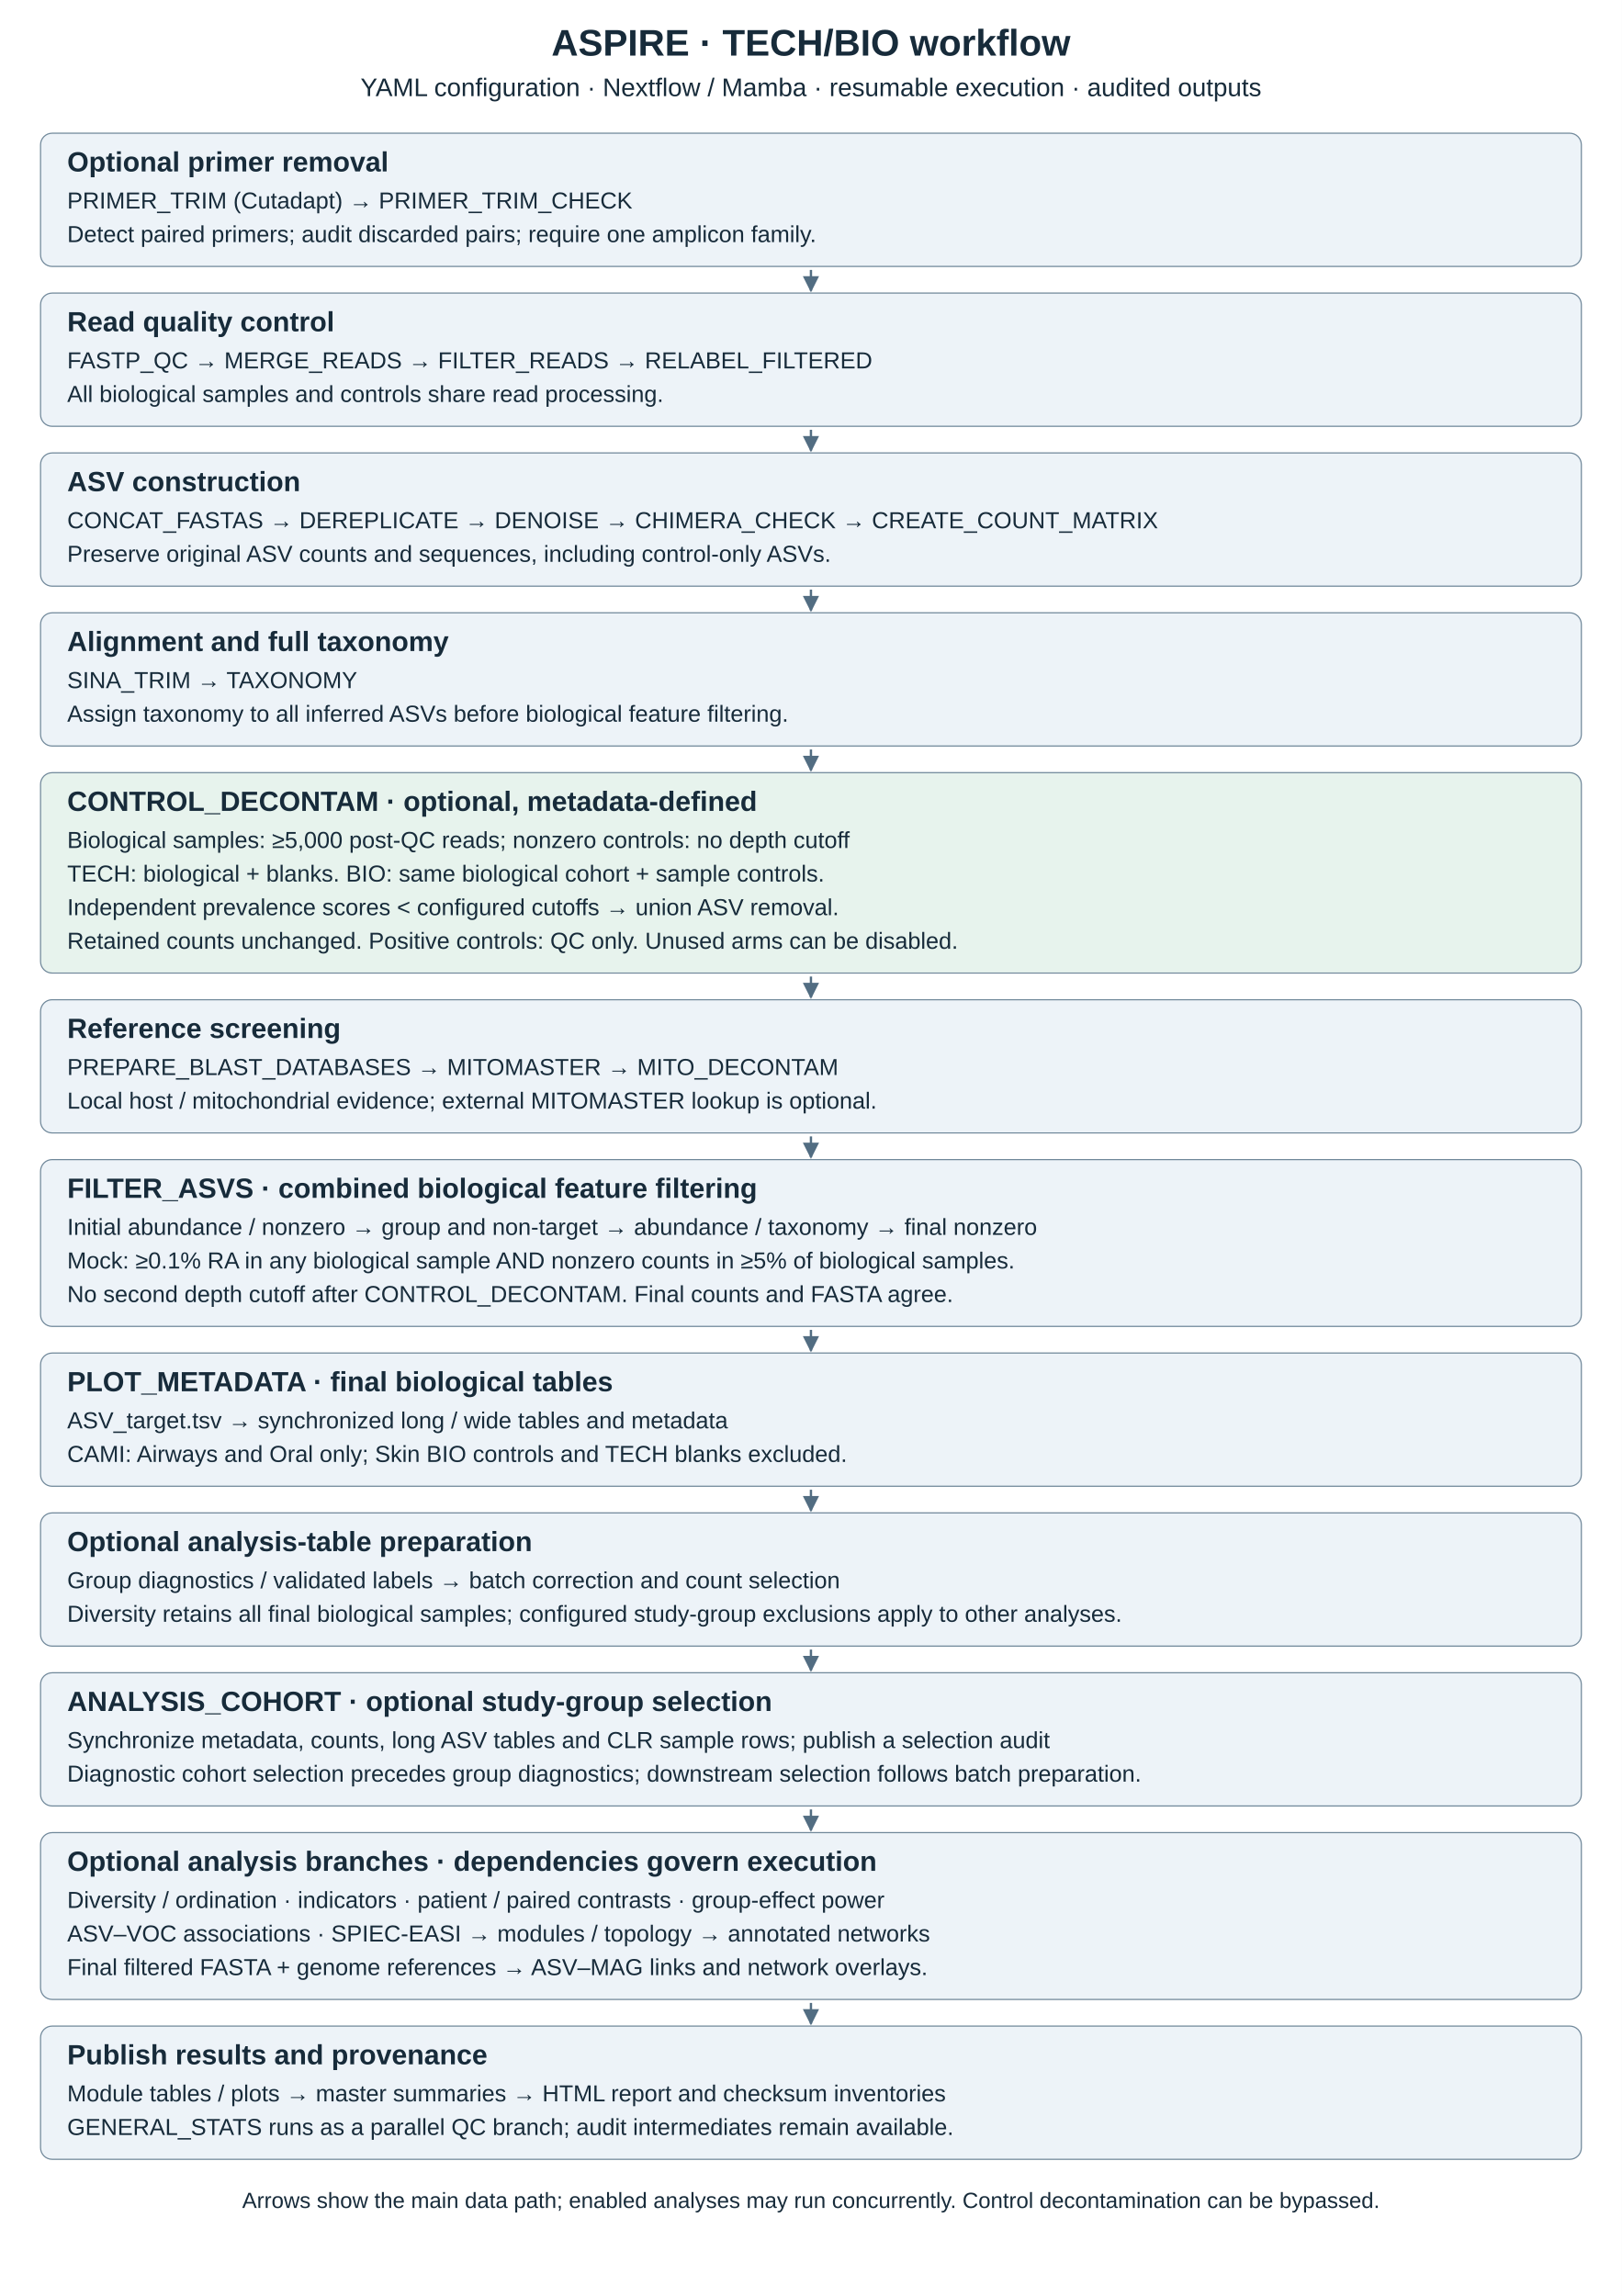
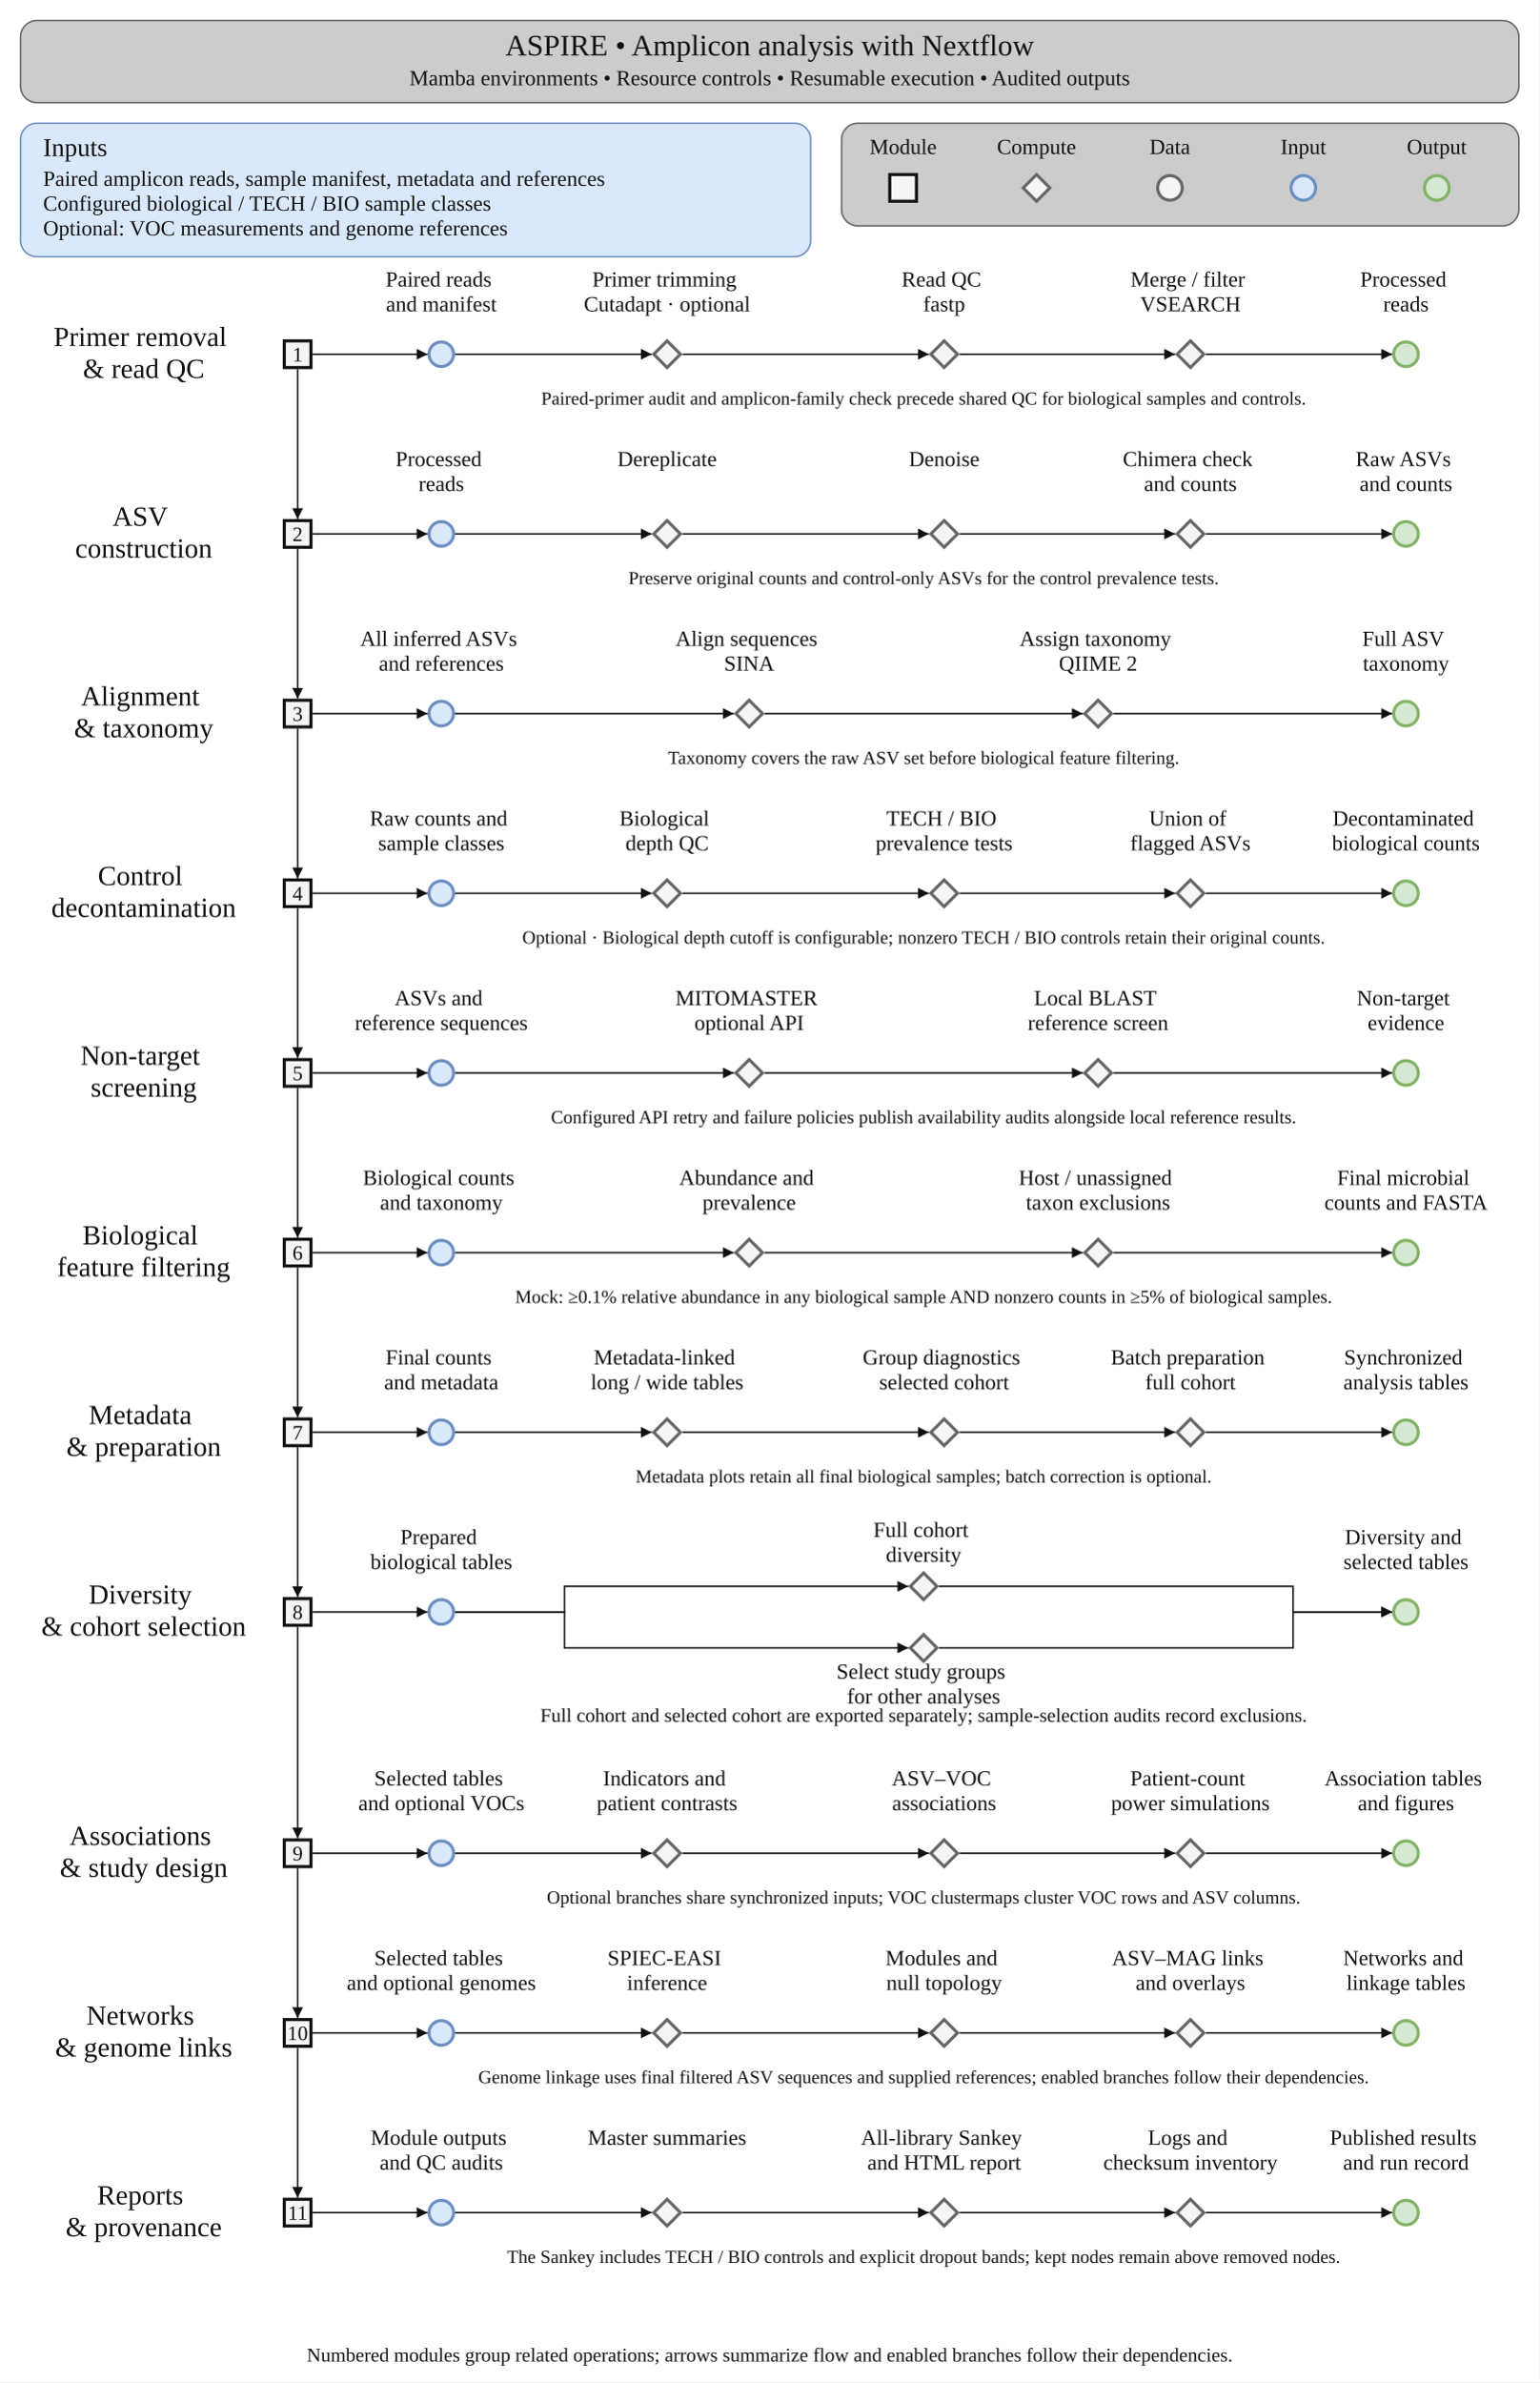
- <svg xmlns="http://www.w3.org/2000/svg" width="1400" height="1982" viewBox="0 0 1400 1982" role="img" aria-labelledby="title desc">
-   <rect width="1400" height="1982" fill="white" />
-   <style>text{font-family:Arial,Helvetica,sans-serif;fill:#172b3a}.heading{font-weight:bold}</style>
+ <svg xmlns="http://www.w3.org/2000/svg" width="1500" height="2320" viewBox="0 0 1500 2320" role="img" aria-labelledby="title desc" data-workflow-style="mp-nodal-v1">
+   <rect width="1500" height="2320" fill="#FFFFFF" />
+   <style>text{font-family:"Times New Roman",Times,serif;fill:#111111}.wire{fill:none;stroke:#111111;stroke-width:1.5;marker-end:url(#arrow)}</style>
  <defs>
-     <marker id="arrow" viewBox="0 0 10 10" refX="9" refY="5" markerWidth="7" markerHeight="7" orient="auto">
-       <path d="M 0 0 L 10 5 L 0 10 z" fill="#526d82" />
+     <marker id="arrow" viewBox="0 0 10 10" refX="10" refY="5" markerWidth="7" markerHeight="7" orient="auto">
+       <path d="M0 0 L10 5 L0 10z" fill="#111111" />
    </marker>
  </defs>
-   <text x="700" y="48" font-size="32" text-anchor="middle" class="heading">ASPIRE · TECH/BIO workflow</text>
-   <text x="700" y="83" font-size="22" text-anchor="middle">YAML configuration · Nextflow / Mamba · resumable execution · audited outputs</text>
-   <rect x="35" y="115" width="1330" height="115" rx="10" fill="#edf3f8" stroke="#70889a" />
-   <text x="58" y="148" font-size="24" class="heading">Optional primer removal</text>
-   <text x="58" y="180" font-size="20">PRIMER_TRIM (Cutadapt) → PRIMER_TRIM_CHECK</text>
-   <text x="58" y="209" font-size="20">Detect paired primers; audit discarded pairs; require one amplicon family.</text>
-   <path d="M 700 233 V 251" stroke="#526d82" stroke-width="2" marker-end="url(#arrow)" />
-   <rect x="35" y="253" width="1330" height="115" rx="10" fill="#edf3f8" stroke="#70889a" />
-   <text x="58" y="286" font-size="24" class="heading">Read quality control</text>
-   <text x="58" y="318" font-size="20">FASTP_QC → MERGE_READS → FILTER_READS → RELABEL_FILTERED</text>
-   <text x="58" y="347" font-size="20">All biological samples and controls share read processing.</text>
-   <path d="M 700 371 V 389" stroke="#526d82" stroke-width="2" marker-end="url(#arrow)" />
-   <rect x="35" y="391" width="1330" height="115" rx="10" fill="#edf3f8" stroke="#70889a" />
-   <text x="58" y="424" font-size="24" class="heading">ASV construction</text>
-   <text x="58" y="456" font-size="20">CONCAT_FASTAS → DEREPLICATE → DENOISE → CHIMERA_CHECK → CREATE_COUNT_MATRIX</text>
-   <text x="58" y="485" font-size="20">Preserve original ASV counts and sequences, including control-only ASVs.</text>
-   <path d="M 700 509 V 527" stroke="#526d82" stroke-width="2" marker-end="url(#arrow)" />
-   <rect x="35" y="529" width="1330" height="115" rx="10" fill="#edf3f8" stroke="#70889a" />
-   <text x="58" y="562" font-size="24" class="heading">Alignment and full taxonomy</text>
-   <text x="58" y="594" font-size="20">SINA_TRIM → TAXONOMY</text>
-   <text x="58" y="623" font-size="20">Assign taxonomy to all inferred ASVs before biological feature filtering.</text>
-   <path d="M 700 647 V 665" stroke="#526d82" stroke-width="2" marker-end="url(#arrow)" />
-   <rect x="35" y="667" width="1330" height="173" rx="10" fill="#e7f3ed" stroke="#70889a" />
-   <text x="58" y="700" font-size="24" class="heading">CONTROL_DECONTAM · optional, metadata-defined</text>
-   <text x="58" y="732" font-size="20">Biological samples: ≥5,000 post-QC reads; nonzero controls: no depth cutoff</text>
-   <text x="58" y="761" font-size="20">TECH: biological + blanks. BIO: same biological cohort + sample controls.</text>
-   <text x="58" y="790" font-size="20">Independent prevalence scores &lt; configured cutoffs → union ASV removal.</text>
-   <text x="58" y="819" font-size="20">Retained counts unchanged. Positive controls: QC only. Unused arms can be disabled.</text>
-   <path d="M 700 843 V 861" stroke="#526d82" stroke-width="2" marker-end="url(#arrow)" />
-   <rect x="35" y="863" width="1330" height="115" rx="10" fill="#edf3f8" stroke="#70889a" />
-   <text x="58" y="896" font-size="24" class="heading">Reference screening</text>
-   <text x="58" y="928" font-size="20">PREPARE_BLAST_DATABASES → MITOMASTER → MITO_DECONTAM</text>
-   <text x="58" y="957" font-size="20">Local host / mitochondrial evidence; external MITOMASTER lookup is optional.</text>
-   <path d="M 700 981 V 999" stroke="#526d82" stroke-width="2" marker-end="url(#arrow)" />
-   <rect x="35" y="1001" width="1330" height="144" rx="10" fill="#edf3f8" stroke="#70889a" />
-   <text x="58" y="1034" font-size="24" class="heading">FILTER_ASVS · combined biological feature filtering</text>
-   <text x="58" y="1066" font-size="20">Initial abundance / nonzero → group and non-target → abundance / taxonomy → final nonzero</text>
-   <text x="58" y="1095" font-size="20">Mock: ≥0.1% RA in any biological sample AND nonzero counts in ≥5% of biological samples.</text>
-   <text x="58" y="1124" font-size="20">No second depth cutoff after CONTROL_DECONTAM. Final counts and FASTA agree.</text>
-   <path d="M 700 1148 V 1166" stroke="#526d82" stroke-width="2" marker-end="url(#arrow)" />
-   <rect x="35" y="1168" width="1330" height="115" rx="10" fill="#edf3f8" stroke="#70889a" />
-   <text x="58" y="1201" font-size="24" class="heading">PLOT_METADATA · final biological tables</text>
-   <text x="58" y="1233" font-size="20">ASV_target.tsv → synchronized long / wide tables and metadata</text>
-   <text x="58" y="1262" font-size="20">CAMI: Airways and Oral only; Skin BIO controls and TECH blanks excluded.</text>
-   <path d="M 700 1286 V 1304" stroke="#526d82" stroke-width="2" marker-end="url(#arrow)" />
-   <rect x="35" y="1306" width="1330" height="115" rx="10" fill="#edf3f8" stroke="#70889a" />
-   <text x="58" y="1339" font-size="24" class="heading">Optional analysis-table preparation</text>
-   <text x="58" y="1371" font-size="20">Group diagnostics / validated labels → batch correction and count selection</text>
-   <text x="58" y="1400" font-size="20">Diversity retains all final biological samples; configured study-group exclusions apply to other analyses.</text>
-   <path d="M 700 1424 V 1442" stroke="#526d82" stroke-width="2" marker-end="url(#arrow)" />
-   <rect x="35" y="1444" width="1330" height="115" rx="10" fill="#edf3f8" stroke="#70889a" />
-   <text x="58" y="1477" font-size="24" class="heading">ANALYSIS_COHORT · optional study-group selection</text>
-   <text x="58" y="1509" font-size="20">Synchronize metadata, counts, long ASV tables and CLR sample rows; publish a selection audit</text>
-   <text x="58" y="1538" font-size="20">Diagnostic cohort selection precedes group diagnostics; downstream selection follows batch preparation.</text>
-   <path d="M 700 1562 V 1580" stroke="#526d82" stroke-width="2" marker-end="url(#arrow)" />
-   <rect x="35" y="1582" width="1330" height="144" rx="10" fill="#edf3f8" stroke="#70889a" />
-   <text x="58" y="1615" font-size="24" class="heading">Optional analysis branches · dependencies govern execution</text>
-   <text x="58" y="1647" font-size="20">Diversity / ordination · indicators · patient / paired contrasts · group-effect power</text>
-   <text x="58" y="1676" font-size="20">ASV–VOC associations · SPIEC-EASI → modules / topology → annotated networks</text>
-   <text x="58" y="1705" font-size="20">Final filtered FASTA + genome references → ASV–MAG links and network overlays.</text>
-   <path d="M 700 1729 V 1747" stroke="#526d82" stroke-width="2" marker-end="url(#arrow)" />
-   <rect x="35" y="1749" width="1330" height="115" rx="10" fill="#edf3f8" stroke="#70889a" />
-   <text x="58" y="1782" font-size="24" class="heading">Publish results and provenance</text>
-   <text x="58" y="1814" font-size="20">Module tables / plots → master summaries → HTML report and checksum inventories</text>
-   <text x="58" y="1843" font-size="20">GENERAL_STATS runs as a parallel QC branch; audit intermediates remain available.</text>
-   <text x="700" y="1906" font-size="19" text-anchor="middle">Arrows show the main data path; enabled analyses may run concurrently. Control decontamination can be bypassed.</text>
+   <rect x="20" y="20" width="1460" height="80" rx="16" fill="#CCCCCC" stroke="#666666" stroke-width="1.5" />
+   <text x="750" y="54" font-size="29" text-anchor="middle">
+     <tspan x="750" dy="0">ASPIRE • Amplicon analysis with Nextflow</tspan>
+   </text>
+   <text x="750" y="83" font-size="21" text-anchor="middle">
+     <tspan x="750" dy="0">Mamba environments • Resource controls • Resumable execution • Audited outputs</tspan>
+   </text>
+   <rect x="20" y="120" width="770" height="130" rx="16" fill="#DAE8FC" stroke="#6C8EBF" stroke-width="1.5" />
+   <text x="42" y="152" font-size="25" text-anchor="start">
+     <tspan x="42" dy="0">Inputs</tspan>
+   </text>
+   <text x="42" y="181" font-size="21" text-anchor="start">
+     <tspan x="42" dy="0">Paired amplicon reads, sample manifest, metadata and references</tspan>
+     <tspan x="42" dy="24.15">Configured biological / TECH / BIO sample classes</tspan>
+     <tspan x="42" dy="24.15">Optional: VOC measurements and genome references</tspan>
+   </text>
+   <rect x="820" y="120" width="660" height="100" rx="16" fill="#CCCCCC" stroke="#666666" stroke-width="1.5" />
+   <text x="880" y="150" font-size="21" text-anchor="middle">
+     <tspan x="880" dy="0">Module</tspan>
+   </text>
+   <rect x="867" y="170" width="26" height="26" fill="#F5F5F5" stroke="#111111" stroke-width="3" data-node="module" />
+   <text x="1010" y="150" font-size="21" text-anchor="middle">
+     <tspan x="1010" dy="0">Compute</tspan>
+   </text>
+   <path d="M1010 170 L1023 183 L1010 196 L997 183Z" fill="#F5F5F5" stroke="#666666" stroke-width="3" data-node="compute" />
+   <text x="1140" y="150" font-size="21" text-anchor="middle">
+     <tspan x="1140" dy="0">Data</tspan>
+   </text>
+   <circle cx="1140" cy="183" r="12" fill="#F5F5F5" stroke="#666666" stroke-width="3" data-node="data" />
+   <text x="1270" y="150" font-size="21" text-anchor="middle">
+     <tspan x="1270" dy="0">Input</tspan>
+   </text>
+   <circle cx="1270" cy="183" r="12" fill="#DAE8FC" stroke="#6C8EBF" stroke-width="3" data-node="input" />
+   <text x="1400" y="150" font-size="21" text-anchor="middle">
+     <tspan x="1400" dy="0">Output</tspan>
+   </text>
+   <circle cx="1400" cy="183" r="12" fill="#D5E8D4" stroke="#82B366" stroke-width="3" data-node="output" />
+   <text x="140" y="337" font-size="27" text-anchor="middle">
+     <tspan x="140" dy="0">Primer removal</tspan>
+     <tspan x="140" dy="31.05">&amp; read QC</tspan>
+   </text>
+   <rect x="277" y="332" width="26" height="26" fill="#F5F5F5" stroke="#111111" stroke-width="3" data-node="module" />
+   <text x="290" y="352" font-size="20" text-anchor="middle">
+     <tspan x="290" dy="0">1</tspan>
+   </text>
+   <circle cx="430" cy="345" r="12" fill="#DAE8FC" stroke="#6C8EBF" stroke-width="3" data-node="input" />
+   <text x="430" y="279" font-size="21" text-anchor="middle">
+     <tspan x="430" dy="0">Paired reads</tspan>
+     <tspan x="430" dy="24.15">and manifest</tspan>
+   </text>
+   <circle cx="1370" cy="345" r="12" fill="#D5E8D4" stroke="#82B366" stroke-width="3" data-node="output" />
+   <text x="1370" y="279" font-size="21" text-anchor="middle">
+     <tspan x="1370" dy="0">Processed</tspan>
+     <tspan x="1370" dy="24.15">reads</tspan>
+   </text>
+   <path d="M304.5 345 L416.5 345" class="wire" />
+   <path d="M650 332 L663 345 L650 358 L637 345Z" fill="#F5F5F5" stroke="#666666" stroke-width="3" data-node="compute" />
+   <text x="650" y="279" font-size="21" text-anchor="middle">
+     <tspan x="650" dy="0">Primer trimming</tspan>
+     <tspan x="650" dy="24.15">Cutadapt · optional</tspan>
+   </text>
+   <path d="M443.5 345 L635 345" class="wire" />
+   <path d="M920 332 L933 345 L920 358 L907 345Z" fill="#F5F5F5" stroke="#666666" stroke-width="3" data-node="compute" />
+   <text x="920" y="279" font-size="21" text-anchor="middle">
+     <tspan x="920" dy="0">Read QC</tspan>
+     <tspan x="920" dy="24.15">fastp</tspan>
+   </text>
+   <path d="M665 345 L905 345" class="wire" />
+   <path d="M1160 332 L1173 345 L1160 358 L1147 345Z" fill="#F5F5F5" stroke="#666666" stroke-width="3" data-node="compute" />
+   <text x="1160" y="279" font-size="21" text-anchor="middle">
+     <tspan x="1160" dy="0">Merge / filter</tspan>
+     <tspan x="1160" dy="24.15">VSEARCH</tspan>
+   </text>
+   <path d="M935 345 L1145 345" class="wire" />
+   <path d="M1175 345 L1356.5 345" class="wire" />
+   <text x="900" y="394" font-size="18" text-anchor="middle">
+     <tspan x="900" dy="0">Paired-primer audit and amplicon-family check precede shared QC for biological samples and controls.</tspan>
+   </text>
+   <path d="M290 359.5 L290 505.5" class="wire" />
+   <text x="140" y="512" font-size="27" text-anchor="middle">
+     <tspan x="140" dy="0">ASV</tspan>
+     <tspan x="140" dy="31.05">construction</tspan>
+   </text>
+   <rect x="277" y="507" width="26" height="26" fill="#F5F5F5" stroke="#111111" stroke-width="3" data-node="module" />
+   <text x="290" y="527" font-size="20" text-anchor="middle">
+     <tspan x="290" dy="0">2</tspan>
+   </text>
+   <circle cx="430" cy="520" r="12" fill="#DAE8FC" stroke="#6C8EBF" stroke-width="3" data-node="input" />
+   <text x="430" y="454" font-size="21" text-anchor="middle">
+     <tspan x="430" dy="0">Processed</tspan>
+     <tspan x="430" dy="24.15">reads</tspan>
+   </text>
+   <circle cx="1370" cy="520" r="12" fill="#D5E8D4" stroke="#82B366" stroke-width="3" data-node="output" />
+   <text x="1370" y="454" font-size="21" text-anchor="middle">
+     <tspan x="1370" dy="0">Raw ASVs</tspan>
+     <tspan x="1370" dy="24.15">and counts</tspan>
+   </text>
+   <path d="M304.5 520 L416.5 520" class="wire" />
+   <path d="M650 507 L663 520 L650 533 L637 520Z" fill="#F5F5F5" stroke="#666666" stroke-width="3" data-node="compute" />
+   <text x="650" y="454" font-size="21" text-anchor="middle">
+     <tspan x="650" dy="0">Dereplicate</tspan>
+   </text>
+   <path d="M443.5 520 L635 520" class="wire" />
+   <path d="M920 507 L933 520 L920 533 L907 520Z" fill="#F5F5F5" stroke="#666666" stroke-width="3" data-node="compute" />
+   <text x="920" y="454" font-size="21" text-anchor="middle">
+     <tspan x="920" dy="0">Denoise</tspan>
+   </text>
+   <path d="M665 520 L905 520" class="wire" />
+   <path d="M1160 507 L1173 520 L1160 533 L1147 520Z" fill="#F5F5F5" stroke="#666666" stroke-width="3" data-node="compute" />
+   <text x="1160" y="454" font-size="21" text-anchor="middle">
+     <tspan x="1160" dy="0">Chimera check</tspan>
+     <tspan x="1160" dy="24.15">and counts</tspan>
+   </text>
+   <path d="M935 520 L1145 520" class="wire" />
+   <path d="M1175 520 L1356.5 520" class="wire" />
+   <text x="900" y="569" font-size="18" text-anchor="middle">
+     <tspan x="900" dy="0">Preserve original counts and control-only ASVs for the control prevalence tests.</tspan>
+   </text>
+   <path d="M290 534.5 L290 680.5" class="wire" />
+   <text x="140" y="687" font-size="27" text-anchor="middle">
+     <tspan x="140" dy="0">Alignment</tspan>
+     <tspan x="140" dy="31.05">&amp; taxonomy</tspan>
+   </text>
+   <rect x="277" y="682" width="26" height="26" fill="#F5F5F5" stroke="#111111" stroke-width="3" data-node="module" />
+   <text x="290" y="702" font-size="20" text-anchor="middle">
+     <tspan x="290" dy="0">3</tspan>
+   </text>
+   <circle cx="430" cy="695" r="12" fill="#DAE8FC" stroke="#6C8EBF" stroke-width="3" data-node="input" />
+   <text x="430" y="629" font-size="21" text-anchor="middle">
+     <tspan x="430" dy="0">All inferred ASVs</tspan>
+     <tspan x="430" dy="24.15">and references</tspan>
+   </text>
+   <circle cx="1370" cy="695" r="12" fill="#D5E8D4" stroke="#82B366" stroke-width="3" data-node="output" />
+   <text x="1370" y="629" font-size="21" text-anchor="middle">
+     <tspan x="1370" dy="0">Full ASV</tspan>
+     <tspan x="1370" dy="24.15">taxonomy</tspan>
+   </text>
+   <path d="M304.5 695 L416.5 695" class="wire" />
+   <path d="M730 682 L743 695 L730 708 L717 695Z" fill="#F5F5F5" stroke="#666666" stroke-width="3" data-node="compute" />
+   <text x="730" y="629" font-size="21" text-anchor="middle">
+     <tspan x="730" dy="0">Align sequences</tspan>
+     <tspan x="730" dy="24.15">SINA</tspan>
+   </text>
+   <path d="M443.5 695 L715 695" class="wire" />
+   <path d="M1070 682 L1083 695 L1070 708 L1057 695Z" fill="#F5F5F5" stroke="#666666" stroke-width="3" data-node="compute" />
+   <text x="1070" y="629" font-size="21" text-anchor="middle">
+     <tspan x="1070" dy="0">Assign taxonomy</tspan>
+     <tspan x="1070" dy="24.15">QIIME 2</tspan>
+   </text>
+   <path d="M745 695 L1055 695" class="wire" />
+   <path d="M1085 695 L1356.5 695" class="wire" />
+   <text x="900" y="744" font-size="18" text-anchor="middle">
+     <tspan x="900" dy="0">Taxonomy covers the raw ASV set before biological feature filtering.</tspan>
+   </text>
+   <path d="M290 709.5 L290 855.5" class="wire" />
+   <text x="140" y="862" font-size="27" text-anchor="middle">
+     <tspan x="140" dy="0">Control</tspan>
+     <tspan x="140" dy="31.05">decontamination</tspan>
+   </text>
+   <rect x="277" y="857" width="26" height="26" fill="#F5F5F5" stroke="#111111" stroke-width="3" data-node="module" />
+   <text x="290" y="877" font-size="20" text-anchor="middle">
+     <tspan x="290" dy="0">4</tspan>
+   </text>
+   <circle cx="430" cy="870" r="12" fill="#DAE8FC" stroke="#6C8EBF" stroke-width="3" data-node="input" />
+   <text x="430" y="804" font-size="21" text-anchor="middle">
+     <tspan x="430" dy="0">Raw counts and</tspan>
+     <tspan x="430" dy="24.15">sample classes</tspan>
+   </text>
+   <circle cx="1370" cy="870" r="12" fill="#D5E8D4" stroke="#82B366" stroke-width="3" data-node="output" />
+   <text x="1370" y="804" font-size="21" text-anchor="middle">
+     <tspan x="1370" dy="0">Decontaminated</tspan>
+     <tspan x="1370" dy="24.15">biological counts</tspan>
+   </text>
+   <path d="M304.5 870 L416.5 870" class="wire" />
+   <path d="M650 857 L663 870 L650 883 L637 870Z" fill="#F5F5F5" stroke="#666666" stroke-width="3" data-node="compute" />
+   <text x="650" y="804" font-size="21" text-anchor="middle">
+     <tspan x="650" dy="0">Biological</tspan>
+     <tspan x="650" dy="24.15">depth QC</tspan>
+   </text>
+   <path d="M443.5 870 L635 870" class="wire" />
+   <path d="M920 857 L933 870 L920 883 L907 870Z" fill="#F5F5F5" stroke="#666666" stroke-width="3" data-node="compute" />
+   <text x="920" y="804" font-size="21" text-anchor="middle">
+     <tspan x="920" dy="0">TECH / BIO</tspan>
+     <tspan x="920" dy="24.15">prevalence tests</tspan>
+   </text>
+   <path d="M665 870 L905 870" class="wire" />
+   <path d="M1160 857 L1173 870 L1160 883 L1147 870Z" fill="#F5F5F5" stroke="#666666" stroke-width="3" data-node="compute" />
+   <text x="1160" y="804" font-size="21" text-anchor="middle">
+     <tspan x="1160" dy="0">Union of</tspan>
+     <tspan x="1160" dy="24.15">flagged ASVs</tspan>
+   </text>
+   <path d="M935 870 L1145 870" class="wire" />
+   <path d="M1175 870 L1356.5 870" class="wire" />
+   <text x="900" y="919" font-size="18" text-anchor="middle">
+     <tspan x="900" dy="0">Optional · Biological depth cutoff is configurable; nonzero TECH / BIO controls retain their original counts.</tspan>
+   </text>
+   <path d="M290 884.5 L290 1030.5" class="wire" />
+   <text x="140" y="1037" font-size="27" text-anchor="middle">
+     <tspan x="140" dy="0">Non-target</tspan>
+     <tspan x="140" dy="31.05">screening</tspan>
+   </text>
+   <rect x="277" y="1032" width="26" height="26" fill="#F5F5F5" stroke="#111111" stroke-width="3" data-node="module" />
+   <text x="290" y="1052" font-size="20" text-anchor="middle">
+     <tspan x="290" dy="0">5</tspan>
+   </text>
+   <circle cx="430" cy="1045" r="12" fill="#DAE8FC" stroke="#6C8EBF" stroke-width="3" data-node="input" />
+   <text x="430" y="979" font-size="21" text-anchor="middle">
+     <tspan x="430" dy="0">ASVs and</tspan>
+     <tspan x="430" dy="24.15">reference sequences</tspan>
+   </text>
+   <circle cx="1370" cy="1045" r="12" fill="#D5E8D4" stroke="#82B366" stroke-width="3" data-node="output" />
+   <text x="1370" y="979" font-size="21" text-anchor="middle">
+     <tspan x="1370" dy="0">Non-target</tspan>
+     <tspan x="1370" dy="24.15">evidence</tspan>
+   </text>
+   <path d="M304.5 1045 L416.5 1045" class="wire" />
+   <path d="M730 1032 L743 1045 L730 1058 L717 1045Z" fill="#F5F5F5" stroke="#666666" stroke-width="3" data-node="compute" />
+   <text x="730" y="979" font-size="21" text-anchor="middle">
+     <tspan x="730" dy="0">MITOMASTER</tspan>
+     <tspan x="730" dy="24.15">optional API</tspan>
+   </text>
+   <path d="M443.5 1045 L715 1045" class="wire" />
+   <path d="M1070 1032 L1083 1045 L1070 1058 L1057 1045Z" fill="#F5F5F5" stroke="#666666" stroke-width="3" data-node="compute" />
+   <text x="1070" y="979" font-size="21" text-anchor="middle">
+     <tspan x="1070" dy="0">Local BLAST</tspan>
+     <tspan x="1070" dy="24.15">reference screen</tspan>
+   </text>
+   <path d="M745 1045 L1055 1045" class="wire" />
+   <path d="M1085 1045 L1356.5 1045" class="wire" />
+   <text x="900" y="1094" font-size="18" text-anchor="middle">
+     <tspan x="900" dy="0">Configured API retry and failure policies publish availability audits alongside local reference results.</tspan>
+   </text>
+   <path d="M290 1059.5 L290 1205.5" class="wire" />
+   <text x="140" y="1212" font-size="27" text-anchor="middle">
+     <tspan x="140" dy="0">Biological</tspan>
+     <tspan x="140" dy="31.05">feature filtering</tspan>
+   </text>
+   <rect x="277" y="1207" width="26" height="26" fill="#F5F5F5" stroke="#111111" stroke-width="3" data-node="module" />
+   <text x="290" y="1227" font-size="20" text-anchor="middle">
+     <tspan x="290" dy="0">6</tspan>
+   </text>
+   <circle cx="430" cy="1220" r="12" fill="#DAE8FC" stroke="#6C8EBF" stroke-width="3" data-node="input" />
+   <text x="430" y="1154" font-size="21" text-anchor="middle">
+     <tspan x="430" dy="0">Biological counts</tspan>
+     <tspan x="430" dy="24.15">and taxonomy</tspan>
+   </text>
+   <circle cx="1370" cy="1220" r="12" fill="#D5E8D4" stroke="#82B366" stroke-width="3" data-node="output" />
+   <text x="1370" y="1154" font-size="21" text-anchor="middle">
+     <tspan x="1370" dy="0">Final microbial</tspan>
+     <tspan x="1370" dy="24.15">counts and FASTA</tspan>
+   </text>
+   <path d="M304.5 1220 L416.5 1220" class="wire" />
+   <path d="M730 1207 L743 1220 L730 1233 L717 1220Z" fill="#F5F5F5" stroke="#666666" stroke-width="3" data-node="compute" />
+   <text x="730" y="1154" font-size="21" text-anchor="middle">
+     <tspan x="730" dy="0">Abundance and</tspan>
+     <tspan x="730" dy="24.15">prevalence</tspan>
+   </text>
+   <path d="M443.5 1220 L715 1220" class="wire" />
+   <path d="M1070 1207 L1083 1220 L1070 1233 L1057 1220Z" fill="#F5F5F5" stroke="#666666" stroke-width="3" data-node="compute" />
+   <text x="1070" y="1154" font-size="21" text-anchor="middle">
+     <tspan x="1070" dy="0">Host / unassigned</tspan>
+     <tspan x="1070" dy="24.15">taxon exclusions</tspan>
+   </text>
+   <path d="M745 1220 L1055 1220" class="wire" />
+   <path d="M1085 1220 L1356.5 1220" class="wire" />
+   <text x="900" y="1269" font-size="18" text-anchor="middle">
+     <tspan x="900" dy="0">Mock: ≥0.1% relative abundance in any biological sample AND nonzero counts in ≥5% of biological samples.</tspan>
+   </text>
+   <path d="M290 1234.5 L290 1380.5" class="wire" />
+   <text x="140" y="1387" font-size="27" text-anchor="middle">
+     <tspan x="140" dy="0">Metadata</tspan>
+     <tspan x="140" dy="31.05">&amp; preparation</tspan>
+   </text>
+   <rect x="277" y="1382" width="26" height="26" fill="#F5F5F5" stroke="#111111" stroke-width="3" data-node="module" />
+   <text x="290" y="1402" font-size="20" text-anchor="middle">
+     <tspan x="290" dy="0">7</tspan>
+   </text>
+   <circle cx="430" cy="1395" r="12" fill="#DAE8FC" stroke="#6C8EBF" stroke-width="3" data-node="input" />
+   <text x="430" y="1329" font-size="21" text-anchor="middle">
+     <tspan x="430" dy="0">Final counts</tspan>
+     <tspan x="430" dy="24.15">and metadata</tspan>
+   </text>
+   <circle cx="1370" cy="1395" r="12" fill="#D5E8D4" stroke="#82B366" stroke-width="3" data-node="output" />
+   <text x="1370" y="1329" font-size="21" text-anchor="middle">
+     <tspan x="1370" dy="0">Synchronized</tspan>
+     <tspan x="1370" dy="24.15">analysis tables</tspan>
+   </text>
+   <path d="M304.5 1395 L416.5 1395" class="wire" />
+   <path d="M650 1382 L663 1395 L650 1408 L637 1395Z" fill="#F5F5F5" stroke="#666666" stroke-width="3" data-node="compute" />
+   <text x="650" y="1329" font-size="21" text-anchor="middle">
+     <tspan x="650" dy="0">Metadata-linked</tspan>
+     <tspan x="650" dy="24.15">long / wide tables</tspan>
+   </text>
+   <path d="M443.5 1395 L635 1395" class="wire" />
+   <path d="M920 1382 L933 1395 L920 1408 L907 1395Z" fill="#F5F5F5" stroke="#666666" stroke-width="3" data-node="compute" />
+   <text x="920" y="1329" font-size="21" text-anchor="middle">
+     <tspan x="920" dy="0">Group diagnostics</tspan>
+     <tspan x="920" dy="24.15">selected cohort</tspan>
+   </text>
+   <path d="M665 1395 L905 1395" class="wire" />
+   <path d="M1160 1382 L1173 1395 L1160 1408 L1147 1395Z" fill="#F5F5F5" stroke="#666666" stroke-width="3" data-node="compute" />
+   <text x="1160" y="1329" font-size="21" text-anchor="middle">
+     <tspan x="1160" dy="0">Batch preparation</tspan>
+     <tspan x="1160" dy="24.15">full cohort</tspan>
+   </text>
+   <path d="M935 1395 L1145 1395" class="wire" />
+   <path d="M1175 1395 L1356.5 1395" class="wire" />
+   <text x="900" y="1444" font-size="18" text-anchor="middle">
+     <tspan x="900" dy="0">Metadata plots retain all final biological samples; batch correction is optional.</tspan>
+   </text>
+   <path d="M290 1409.5 L290 1555.5" class="wire" />
+   <text x="140" y="1562" font-size="27" text-anchor="middle">
+     <tspan x="140" dy="0">Diversity</tspan>
+     <tspan x="140" dy="31.05">&amp; cohort selection</tspan>
+   </text>
+   <rect x="277" y="1557" width="26" height="26" fill="#F5F5F5" stroke="#111111" stroke-width="3" data-node="module" />
+   <text x="290" y="1577" font-size="20" text-anchor="middle">
+     <tspan x="290" dy="0">8</tspan>
+   </text>
+   <circle cx="430" cy="1570" r="12" fill="#DAE8FC" stroke="#6C8EBF" stroke-width="3" data-node="input" />
+   <text x="430" y="1504" font-size="21" text-anchor="middle">
+     <tspan x="430" dy="0">Prepared</tspan>
+     <tspan x="430" dy="24.15">biological tables</tspan>
+   </text>
+   <circle cx="1370" cy="1570" r="12" fill="#D5E8D4" stroke="#82B366" stroke-width="3" data-node="output" />
+   <text x="1370" y="1504" font-size="21" text-anchor="middle">
+     <tspan x="1370" dy="0">Diversity and</tspan>
+     <tspan x="1370" dy="24.15">selected tables</tspan>
+   </text>
+   <path d="M304.5 1570 L416.5 1570" class="wire" />
+   <path d="M900 1532 L913 1545 L900 1558 L887 1545Z" fill="#F5F5F5" stroke="#666666" stroke-width="3" data-node="compute" />
+   <text x="900" y="1497" font-size="21" text-anchor="middle">
+     <tspan x="900" dy="0">Full cohort</tspan>
+     <tspan x="900" dy="24.15">diversity</tspan>
+   </text>
+   <path d="M443.5 1570 H550 V1545 H885" class="wire" />
+   <path d="M915 1545 H1260 V1570 H1356.5" class="wire" />
+   <path d="M900 1592 L913 1605 L900 1618 L887 1605Z" fill="#F5F5F5" stroke="#666666" stroke-width="3" data-node="compute" />
+   <text x="900" y="1635" font-size="21" text-anchor="middle">
+     <tspan x="900" dy="0">Select study groups</tspan>
+     <tspan x="900" dy="24.15">for other analyses</tspan>
+   </text>
+   <path d="M443.5 1570 H550 V1605 H885" class="wire" />
+   <path d="M915 1605 H1260 V1570 H1356.5" class="wire" />
+   <text x="900" y="1677" font-size="19" text-anchor="middle">
+     <tspan x="900" dy="0">Full cohort and selected cohort are exported separately; sample-selection audits record exclusions.</tspan>
+   </text>
+   <path d="M290 1584.5 L290 1790.5" class="wire" />
+   <text x="140" y="1797" font-size="27" text-anchor="middle">
+     <tspan x="140" dy="0">Associations</tspan>
+     <tspan x="140" dy="31.05">&amp; study design</tspan>
+   </text>
+   <rect x="277" y="1792" width="26" height="26" fill="#F5F5F5" stroke="#111111" stroke-width="3" data-node="module" />
+   <text x="290" y="1812" font-size="20" text-anchor="middle">
+     <tspan x="290" dy="0">9</tspan>
+   </text>
+   <circle cx="430" cy="1805" r="12" fill="#DAE8FC" stroke="#6C8EBF" stroke-width="3" data-node="input" />
+   <text x="430" y="1739" font-size="21" text-anchor="middle">
+     <tspan x="430" dy="0">Selected tables</tspan>
+     <tspan x="430" dy="24.15">and optional VOCs</tspan>
+   </text>
+   <circle cx="1370" cy="1805" r="12" fill="#D5E8D4" stroke="#82B366" stroke-width="3" data-node="output" />
+   <text x="1370" y="1739" font-size="21" text-anchor="middle">
+     <tspan x="1370" dy="0">Association tables</tspan>
+     <tspan x="1370" dy="24.15">and figures</tspan>
+   </text>
+   <path d="M304.5 1805 L416.5 1805" class="wire" />
+   <path d="M650 1792 L663 1805 L650 1818 L637 1805Z" fill="#F5F5F5" stroke="#666666" stroke-width="3" data-node="compute" />
+   <text x="650" y="1739" font-size="21" text-anchor="middle">
+     <tspan x="650" dy="0">Indicators and</tspan>
+     <tspan x="650" dy="24.15">patient contrasts</tspan>
+   </text>
+   <path d="M443.5 1805 L635 1805" class="wire" />
+   <path d="M920 1792 L933 1805 L920 1818 L907 1805Z" fill="#F5F5F5" stroke="#666666" stroke-width="3" data-node="compute" />
+   <text x="920" y="1739" font-size="21" text-anchor="middle">
+     <tspan x="920" dy="0">ASV–VOC</tspan>
+     <tspan x="920" dy="24.15">associations</tspan>
+   </text>
+   <path d="M665 1805 L905 1805" class="wire" />
+   <path d="M1160 1792 L1173 1805 L1160 1818 L1147 1805Z" fill="#F5F5F5" stroke="#666666" stroke-width="3" data-node="compute" />
+   <text x="1160" y="1739" font-size="21" text-anchor="middle">
+     <tspan x="1160" dy="0">Patient-count</tspan>
+     <tspan x="1160" dy="24.15">power simulations</tspan>
+   </text>
+   <path d="M935 1805 L1145 1805" class="wire" />
+   <path d="M1175 1805 L1356.5 1805" class="wire" />
+   <text x="900" y="1854" font-size="18" text-anchor="middle">
+     <tspan x="900" dy="0">Optional branches share synchronized inputs; VOC clustermaps cluster VOC rows and ASV columns.</tspan>
+   </text>
+   <path d="M290 1819.5 L290 1965.5" class="wire" />
+   <text x="140" y="1972" font-size="27" text-anchor="middle">
+     <tspan x="140" dy="0">Networks</tspan>
+     <tspan x="140" dy="31.05">&amp; genome links</tspan>
+   </text>
+   <rect x="277" y="1967" width="26" height="26" fill="#F5F5F5" stroke="#111111" stroke-width="3" data-node="module" />
+   <text x="290" y="1987" font-size="20" text-anchor="middle">
+     <tspan x="290" dy="0">10</tspan>
+   </text>
+   <circle cx="430" cy="1980" r="12" fill="#DAE8FC" stroke="#6C8EBF" stroke-width="3" data-node="input" />
+   <text x="430" y="1914" font-size="21" text-anchor="middle">
+     <tspan x="430" dy="0">Selected tables</tspan>
+     <tspan x="430" dy="24.15">and optional genomes</tspan>
+   </text>
+   <circle cx="1370" cy="1980" r="12" fill="#D5E8D4" stroke="#82B366" stroke-width="3" data-node="output" />
+   <text x="1370" y="1914" font-size="21" text-anchor="middle">
+     <tspan x="1370" dy="0">Networks and</tspan>
+     <tspan x="1370" dy="24.15">linkage tables</tspan>
+   </text>
+   <path d="M304.5 1980 L416.5 1980" class="wire" />
+   <path d="M650 1967 L663 1980 L650 1993 L637 1980Z" fill="#F5F5F5" stroke="#666666" stroke-width="3" data-node="compute" />
+   <text x="650" y="1914" font-size="21" text-anchor="middle">
+     <tspan x="650" dy="0">SPIEC-EASI</tspan>
+     <tspan x="650" dy="24.15">inference</tspan>
+   </text>
+   <path d="M443.5 1980 L635 1980" class="wire" />
+   <path d="M920 1967 L933 1980 L920 1993 L907 1980Z" fill="#F5F5F5" stroke="#666666" stroke-width="3" data-node="compute" />
+   <text x="920" y="1914" font-size="21" text-anchor="middle">
+     <tspan x="920" dy="0">Modules and</tspan>
+     <tspan x="920" dy="24.15">null topology</tspan>
+   </text>
+   <path d="M665 1980 L905 1980" class="wire" />
+   <path d="M1160 1967 L1173 1980 L1160 1993 L1147 1980Z" fill="#F5F5F5" stroke="#666666" stroke-width="3" data-node="compute" />
+   <text x="1160" y="1914" font-size="21" text-anchor="middle">
+     <tspan x="1160" dy="0">ASV–MAG links</tspan>
+     <tspan x="1160" dy="24.15">and overlays</tspan>
+   </text>
+   <path d="M935 1980 L1145 1980" class="wire" />
+   <path d="M1175 1980 L1356.5 1980" class="wire" />
+   <text x="900" y="2029" font-size="18" text-anchor="middle">
+     <tspan x="900" dy="0">Genome linkage uses final filtered ASV sequences and supplied references; enabled branches follow their dependencies.</tspan>
+   </text>
+   <path d="M290 1994.5 L290 2140.5" class="wire" />
+   <text x="140" y="2147" font-size="27" text-anchor="middle">
+     <tspan x="140" dy="0">Reports</tspan>
+     <tspan x="140" dy="31.05">&amp; provenance</tspan>
+   </text>
+   <rect x="277" y="2142" width="26" height="26" fill="#F5F5F5" stroke="#111111" stroke-width="3" data-node="module" />
+   <text x="290" y="2162" font-size="20" text-anchor="middle">
+     <tspan x="290" dy="0">11</tspan>
+   </text>
+   <circle cx="430" cy="2155" r="12" fill="#DAE8FC" stroke="#6C8EBF" stroke-width="3" data-node="input" />
+   <text x="430" y="2089" font-size="21" text-anchor="middle">
+     <tspan x="430" dy="0">Module outputs</tspan>
+     <tspan x="430" dy="24.15">and QC audits</tspan>
+   </text>
+   <circle cx="1370" cy="2155" r="12" fill="#D5E8D4" stroke="#82B366" stroke-width="3" data-node="output" />
+   <text x="1370" y="2089" font-size="21" text-anchor="middle">
+     <tspan x="1370" dy="0">Published results</tspan>
+     <tspan x="1370" dy="24.15">and run record</tspan>
+   </text>
+   <path d="M304.5 2155 L416.5 2155" class="wire" />
+   <path d="M650 2142 L663 2155 L650 2168 L637 2155Z" fill="#F5F5F5" stroke="#666666" stroke-width="3" data-node="compute" />
+   <text x="650" y="2089" font-size="21" text-anchor="middle">
+     <tspan x="650" dy="0">Master summaries</tspan>
+   </text>
+   <path d="M443.5 2155 L635 2155" class="wire" />
+   <path d="M920 2142 L933 2155 L920 2168 L907 2155Z" fill="#F5F5F5" stroke="#666666" stroke-width="3" data-node="compute" />
+   <text x="920" y="2089" font-size="21" text-anchor="middle">
+     <tspan x="920" dy="0">All-library Sankey</tspan>
+     <tspan x="920" dy="24.15">and HTML report</tspan>
+   </text>
+   <path d="M665 2155 L905 2155" class="wire" />
+   <path d="M1160 2142 L1173 2155 L1160 2168 L1147 2155Z" fill="#F5F5F5" stroke="#666666" stroke-width="3" data-node="compute" />
+   <text x="1160" y="2089" font-size="21" text-anchor="middle">
+     <tspan x="1160" dy="0">Logs and</tspan>
+     <tspan x="1160" dy="24.15">checksum inventory</tspan>
+   </text>
+   <path d="M935 2155 L1145 2155" class="wire" />
+   <path d="M1175 2155 L1356.5 2155" class="wire" />
+   <text x="900" y="2204" font-size="18" text-anchor="middle">
+     <tspan x="900" dy="0">The Sankey includes TECH / BIO controls and explicit dropout bands; kept nodes remain above removed nodes.</tspan>
+   </text>
+   <text x="750" y="2300" font-size="19" text-anchor="middle">
+     <tspan x="750" dy="0">Numbered modules group related operations; arrows summarize flow and enabled branches follow their dependencies.</tspan>
+   </text>
</svg>
